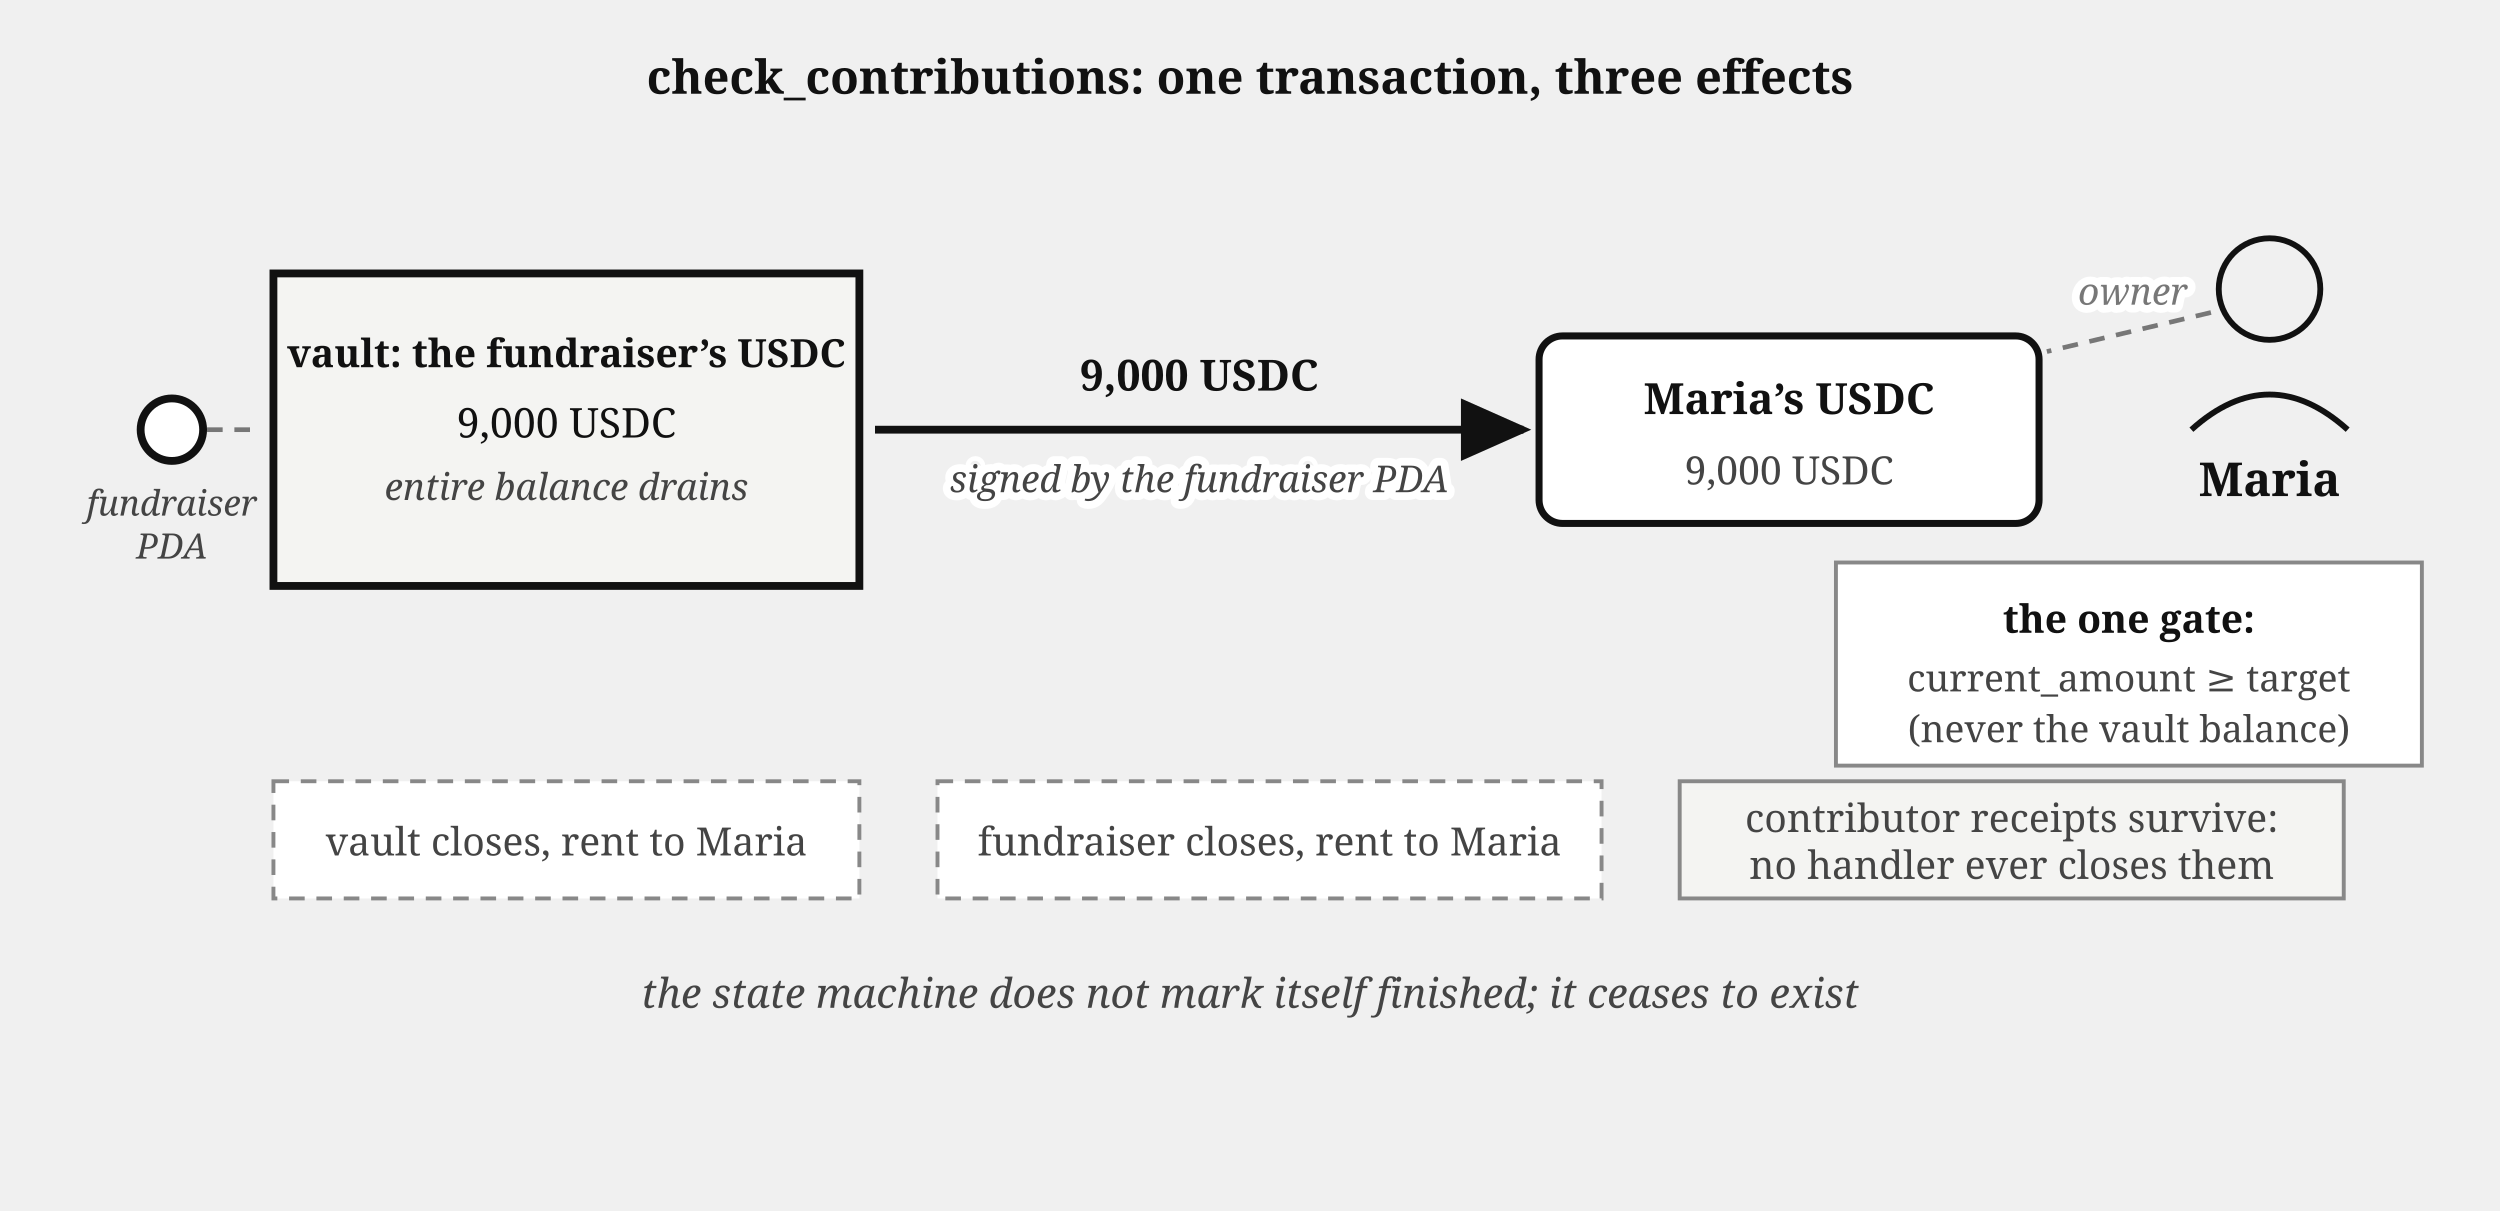
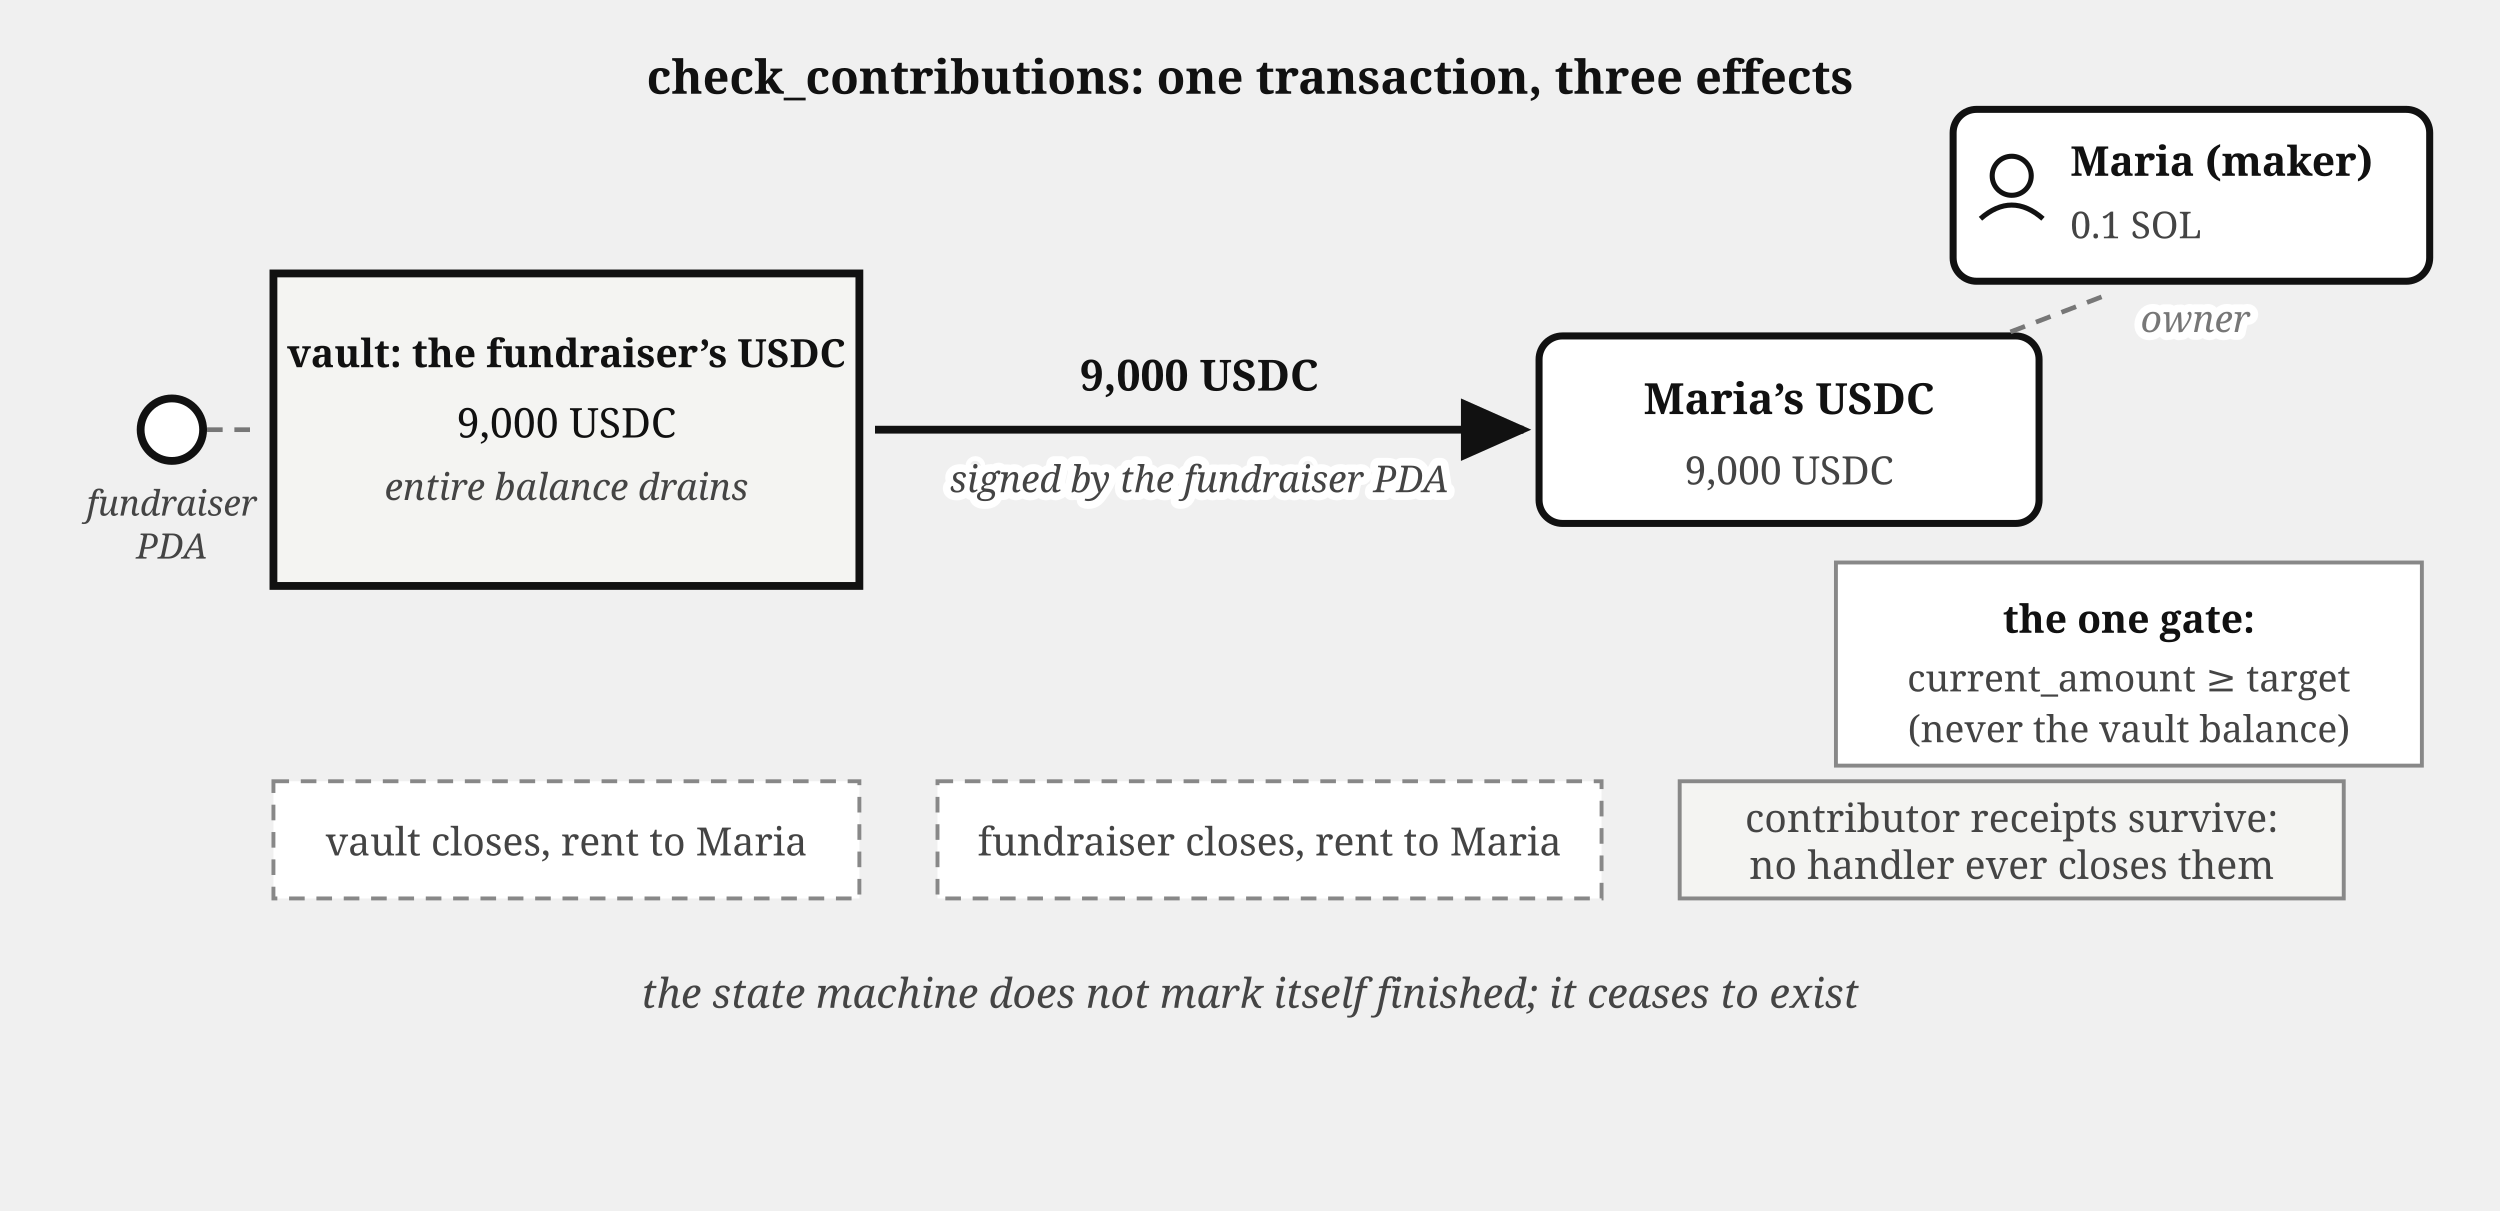
<svg xmlns="http://www.w3.org/2000/svg" viewBox="0 0 640 310" font-family="Georgia, serif" fill="#111">
  <defs>
    <marker id="fund-succ-arr" markerWidth="9" markerHeight="8" refX="8" refY="4" orient="auto">
      <path d="M0,0 L9,4 L0,8 z" fill="#111" />
    </marker>
  </defs>
  <text x="320" y="24" font-size="12" font-weight="bold" text-anchor="middle">check_contributions: one transaction, three effects</text>
  <circle cx="44" cy="110" r="8" fill="#fff" stroke="#111" stroke-width="2" />
  <line x1="53" y1="110" x2="67" y2="110" stroke="#777" stroke-width="1.2" stroke-dasharray="4 3" />
  <text x="44" y="132" font-size="9" font-style="italic" fill="#444" text-anchor="middle">fundraiser</text>
  <text x="44" y="143" font-size="9" font-style="italic" fill="#444" text-anchor="middle">PDA</text>
  <rect x="70" y="70" width="150" height="80" fill="#f4f4f2" stroke="#111" stroke-width="2" />
  <text x="145" y="94" font-size="10" font-weight="bold" text-anchor="middle">vault: the fundraiser’s USDC</text>
  <text x="145" y="112" font-size="10.5" text-anchor="middle">9,000 USDC</text>
  <text x="145" y="128" font-size="9.5" fill="#444" font-style="italic" text-anchor="middle">entire balance drains</text>
  <path d="M 224,110 L 390,110" stroke="#111" stroke-width="2" marker-end="url(#fund-succ-arr)" />
  <text x="307" y="100" font-size="11" font-weight="bold" text-anchor="middle">9,000 USDC</text>
  <text stroke="#fff" stroke-width="4" paint-order="stroke" stroke-linejoin="round" x="307" y="126" font-size="9.5" fill="#444" font-style="italic" text-anchor="middle">signed by the fundraiser PDA</text>
  <rect x="394" y="86" width="128" height="48" rx="6" fill="#fff" stroke="#111" stroke-width="1.8" />
  <text x="458" y="106" font-size="11" font-weight="bold" text-anchor="middle">Maria’s USDC</text>
  <text x="458" y="124" font-size="10" fill="#444" text-anchor="middle">9,000 USDC</text>
-   <line x1="566" y1="80" x2="524" y2="90" stroke="#777" stroke-width="1.2" stroke-dasharray="4 3" />
-   <text stroke="#fff" stroke-width="4" paint-order="stroke" stroke-linejoin="round" x="546" y="78" font-size="9.5" font-style="italic" fill="#777" text-anchor="middle">owner</text>
-   <circle cx="581" cy="74" r="13" fill="none" stroke="#111" stroke-width="1.5" />
-   <path d="M 561,110 Q 581,92 601,110" fill="none" stroke="#111" stroke-width="1.5" />
-   <text x="581" y="127" font-size="12" font-weight="bold" text-anchor="middle">Maria</text>
+   <line x1="538" y1="76" x2="512" y2="86" stroke="#777" stroke-width="1.2" stroke-dasharray="4 3" />
+   <text stroke="#fff" stroke-width="4" paint-order="stroke" stroke-linejoin="round" x="548" y="85" font-size="9.5" font-style="italic" fill="#777">owner</text>
+   <rect x="500" y="28" width="122" height="44" rx="6" fill="#fff" stroke="#111" stroke-width="1.8" />
+   <circle cx="515" cy="45" r="5" fill="none" stroke="#111" stroke-width="1.3" />
+   <path d="M 507,56 Q 515,49 523,56" fill="none" stroke="#111" stroke-width="1.3" />
+   <text x="530" y="45" font-size="10.5" font-weight="bold">Maria (maker)</text>
+   <text x="530" y="61" font-size="9.5" fill="#444">0.1 SOL</text>
  <rect x="470" y="144" width="150" height="52" fill="#fff" stroke="#888" stroke-width="1" />
  <text x="545" y="162" font-size="10" text-anchor="middle" font-weight="bold">the one gate:</text>
  <text x="545" y="177" font-size="9.5" fill="#444" text-anchor="middle">current_amount ≥ target</text>
  <text x="545" y="190" font-size="9.5" fill="#444" text-anchor="middle">(never the vault balance)</text>
  <g transform="translate(70,200)">
    <rect x="0" y="0" width="150" height="30" fill="#fff" stroke="#888" stroke-width="1" stroke-dasharray="4,3" />
    <text x="75" y="19" font-size="10" fill="#444" text-anchor="middle">vault closes, rent to Maria</text>
  </g>
  <g transform="translate(240,200)">
    <rect x="0" y="0" width="170" height="30" fill="#fff" stroke="#888" stroke-width="1" stroke-dasharray="4,3" />
    <text x="85" y="19" font-size="10" fill="#444" text-anchor="middle">fundraiser closes, rent to Maria</text>
  </g>
  <g transform="translate(430,200)">
    <rect x="0" y="0" width="170" height="30" fill="#f4f4f2" stroke="#888" stroke-width="1" />
    <text x="85" y="13" font-size="10" fill="#444" text-anchor="middle">contributor receipts survive:</text>
    <text x="85" y="25" font-size="10" fill="#444" text-anchor="middle">no handler ever closes them</text>
  </g>
  <text x="320" y="258" font-size="10.5" fill="#444" font-style="italic" text-anchor="middle">the state machine does not mark itself finished; it ceases to exist</text>
</svg>
